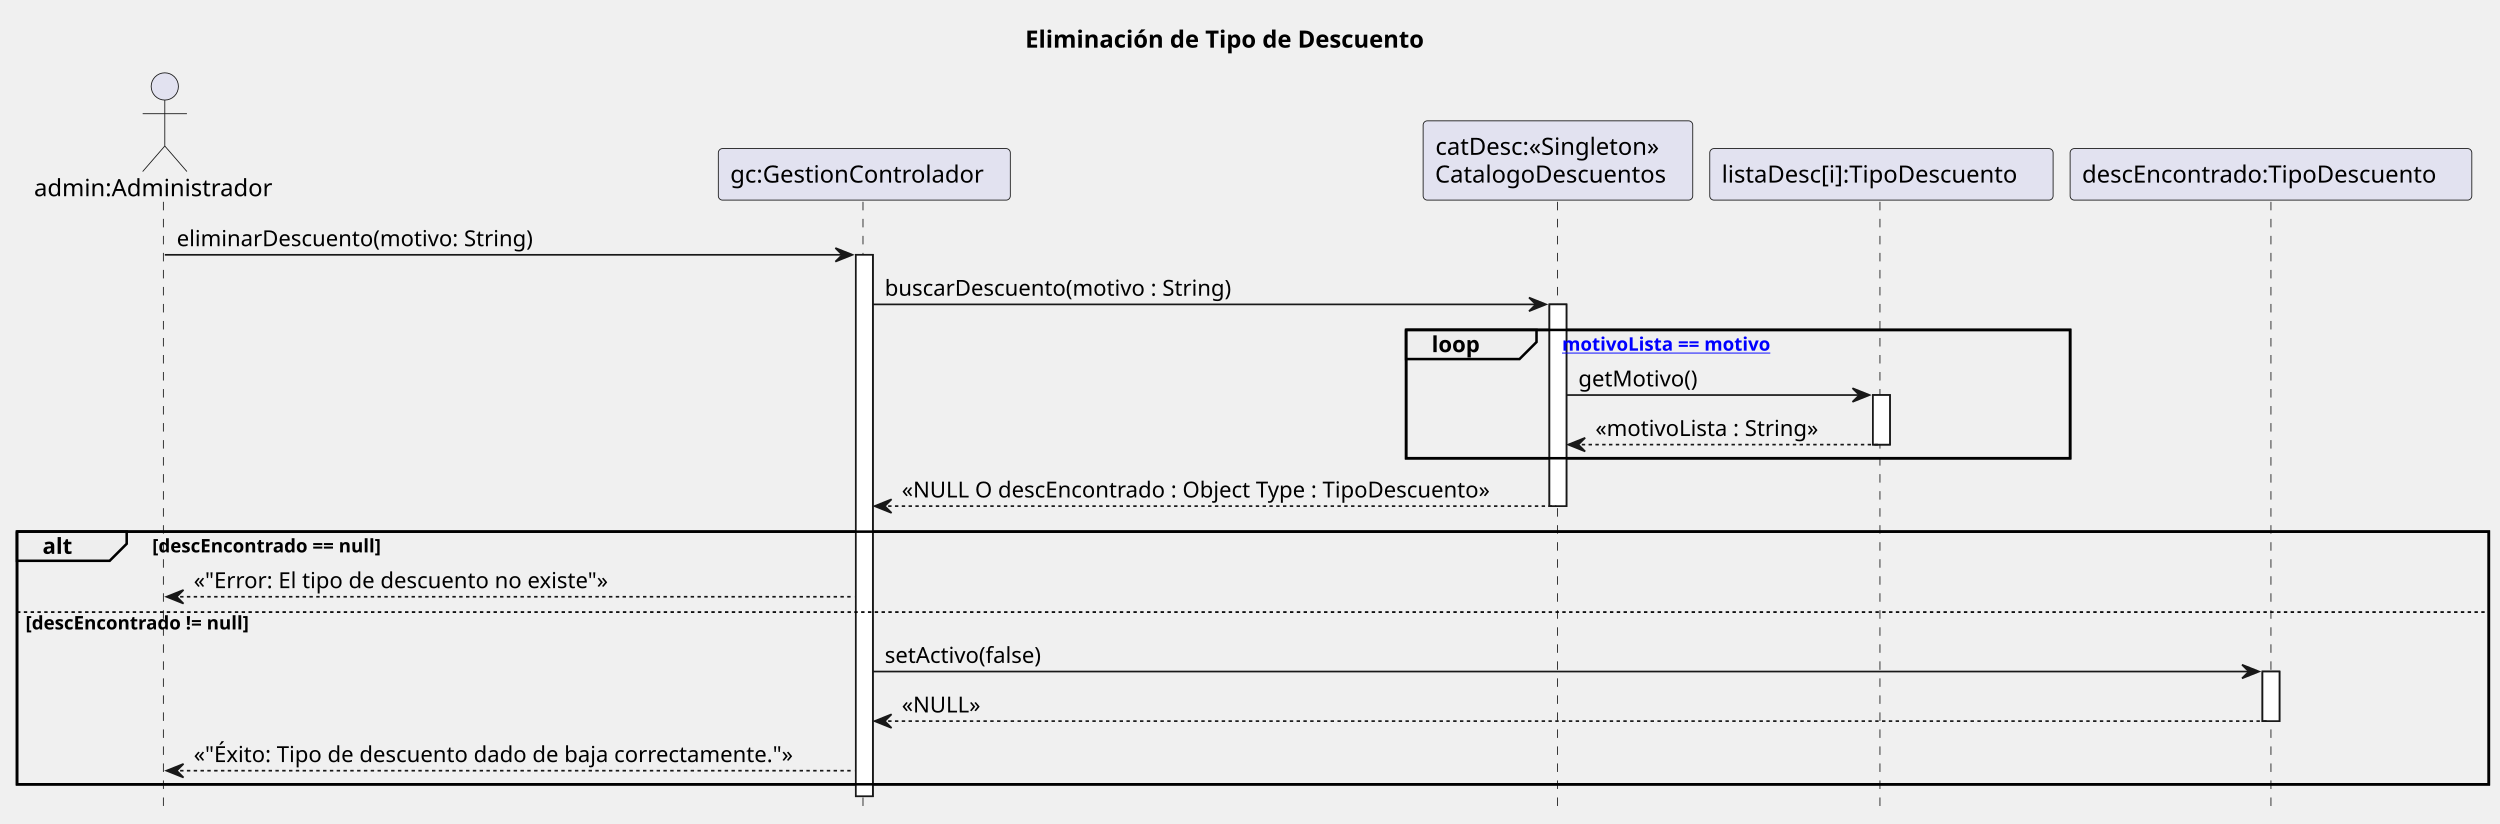
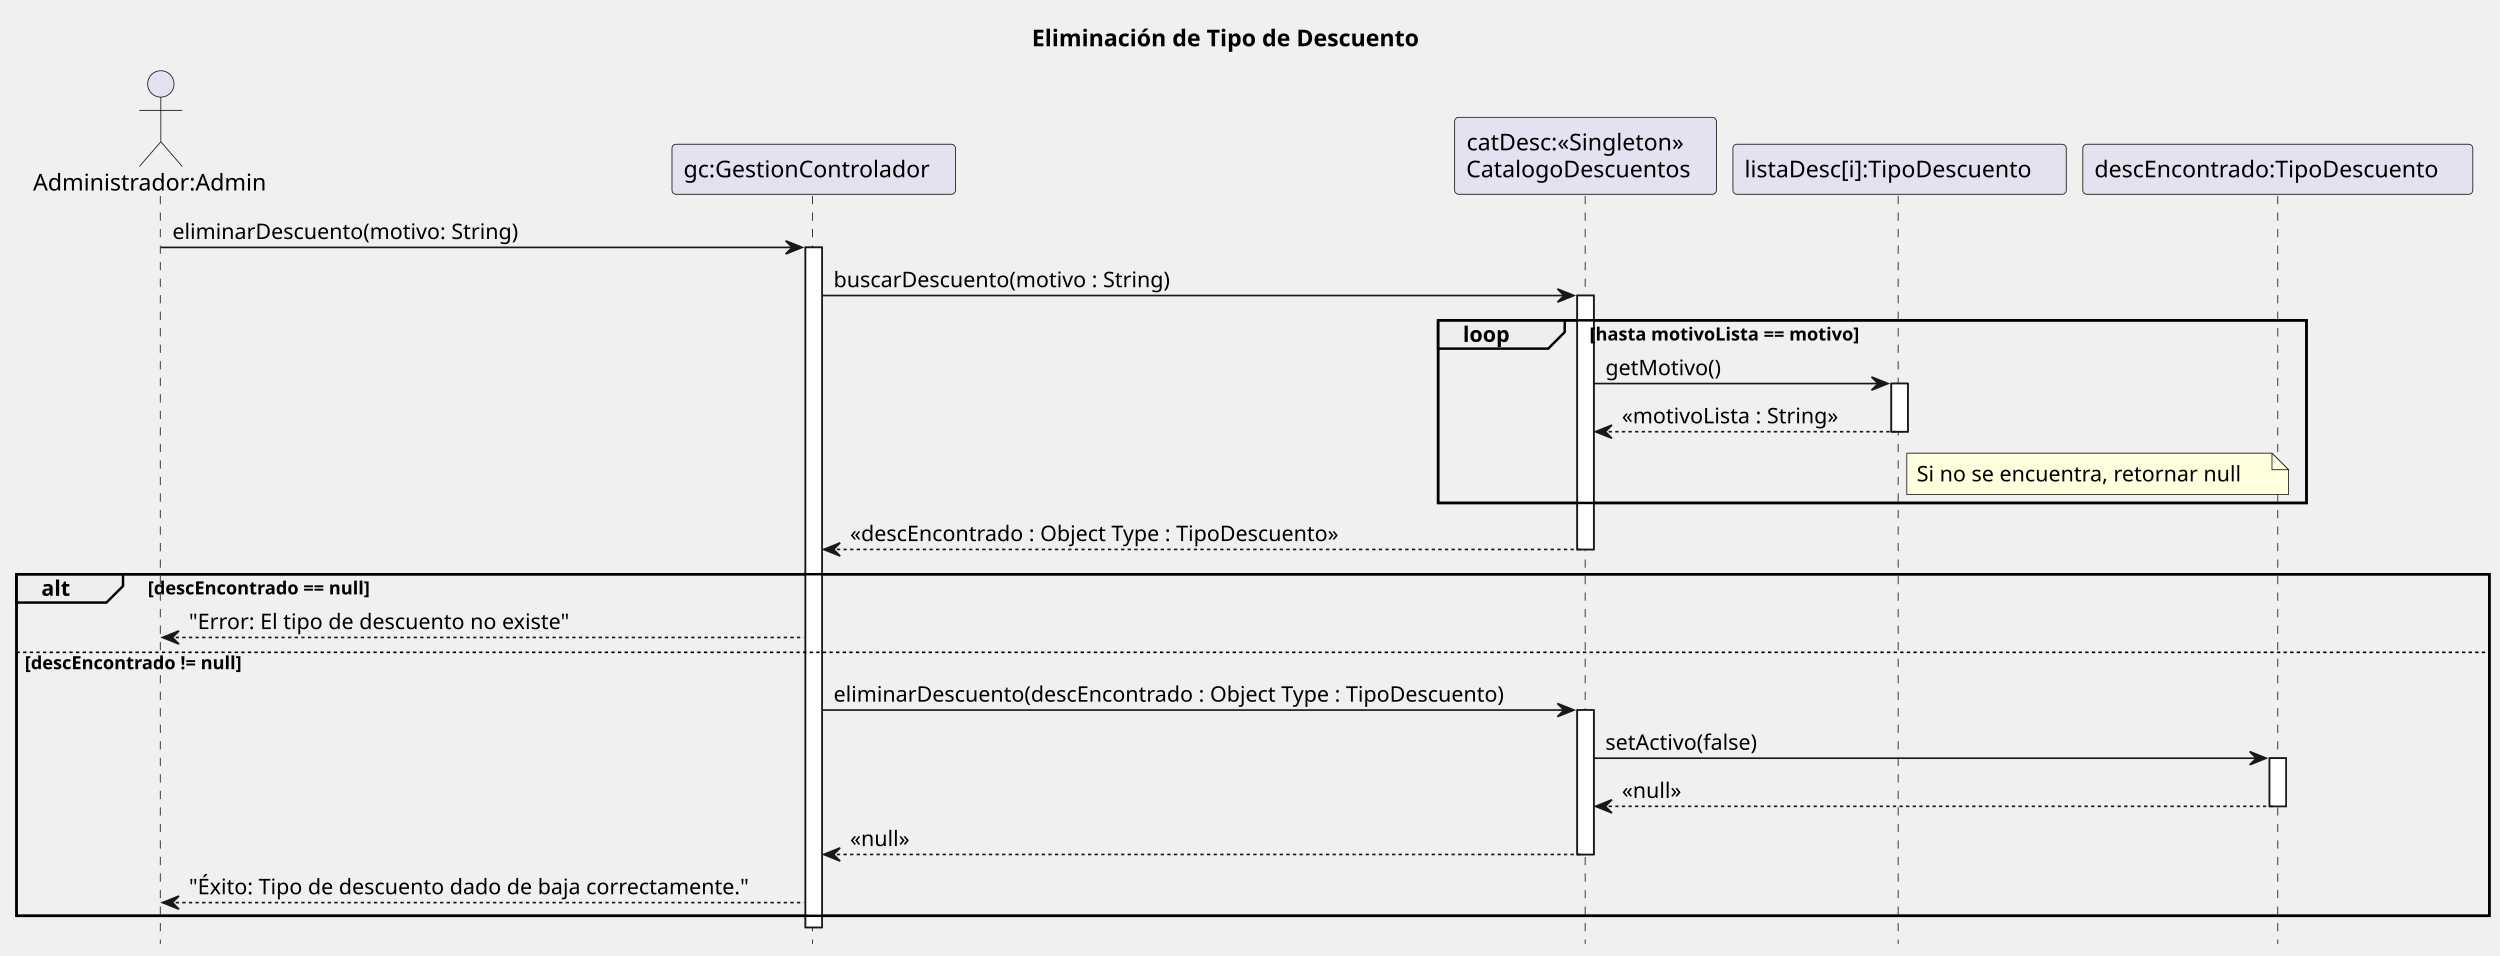
- <svg xmlns="http://www.w3.org/2000/svg" xmlns:xlink="http://www.w3.org/1999/xlink" contentStyleType="text/css" data-diagram-type="SEQUENCE" height="484px" preserveAspectRatio="none" style="width:1469px;height:484px;background:#FFFFFF;" version="1.1" viewBox="0 0 1469 484" width="1469px" zoomAndPan="magnify">
+ <svg xmlns="http://www.w3.org/2000/svg" contentStyleType="text/css" data-diagram-type="SEQUENCE" height="578px" preserveAspectRatio="none" style="width:1513px;height:578px;background:#FFFFFF;" version="1.1" viewBox="0 0 1513 578" width="1513px" zoomAndPan="magnify">
  <defs />
  <g>
-     <text fill="#000000" font-family="sans-serif" font-size="14" font-weight="bold" lengthAdjust="spacing" textLength="266.649" x="602.393" y="27.995">Eliminación de Tipo de Descuento</text>
+     <text fill="#000000" font-family="sans-serif" font-size="14" font-weight="bold" lengthAdjust="spacing" textLength="266.649" x="624.448" y="27.995">Eliminación de Tipo de Descuento</text>
    <g>
-       <rect fill="#FFFFFF" height="318.133" style="stroke:#181818;stroke-width:1;" width="10" x="502.878" y="149.727" />
+       <rect fill="#FFFFFF" height="411.531" style="stroke:#181818;stroke-width:1;" width="10" x="487.47" y="149.727" />
    </g>
    <g>
-       <rect fill="#FFFFFF" height="118.531" style="stroke:#181818;stroke-width:1;" width="10" x="910.444" y="178.859" />
+       <rect fill="#FFFFFF" height="153.664" style="stroke:#181818;stroke-width:1;" width="10" x="954.553" y="178.859" />
    </g>
    <g>
-       <rect fill="#FFFFFF" height="29.133" style="stroke:#181818;stroke-width:1;" width="10" x="1100.53" y="232.125" />
+       <rect fill="#FFFFFF" height="87.398" style="stroke:#181818;stroke-width:1;" width="10" x="954.553" y="429.727" />
    </g>
    <g>
-       <rect fill="#FFFFFF" height="29.133" style="stroke:#181818;stroke-width:1;" width="10" x="1329.42" y="394.594" />
+       <rect fill="#FFFFFF" height="29.133" style="stroke:#181818;stroke-width:1;" width="10" x="1144.639" y="232.125" />
    </g>
-     <rect fill="none" height="75.398" style="stroke:#000000;stroke-width:1.5;" width="390.172" x="826.232" y="193.859" />
-     <rect fill="none" height="148.469" style="stroke:#000000;stroke-width:1.5;" width="1452.436" x="10" y="312.391" />
+     <g>
+       <rect fill="#FFFFFF" height="29.133" style="stroke:#181818;stroke-width:1;" width="10" x="1373.529" y="458.859" />
+     </g>
+     <rect fill="none" height="110.531" style="stroke:#000000;stroke-width:1.5;" width="525.54" x="870.342" y="193.859" />
+     <rect fill="none" height="206.734" style="stroke:#000000;stroke-width:1.5;" width="1496.545" x="10" y="347.523" />
    <g class="participant-lifeline" data-entity-uid="part1" data-qualified-name="admin" id="part1-lifeline">
      <g>
-         <rect fill="#000000" fill-opacity="0" height="359.266" width="8" x="92.832" y="118.594" />
-         <line style="stroke:#181818;stroke-width:0.5;stroke-dasharray:5,5;" x1="96" x2="96" y1="118.594" y2="477.859" />
+         <rect fill="#000000" fill-opacity="0" height="452.664" width="8" x="93.331" y="118.594" />
+         <line style="stroke:#181818;stroke-width:0.5;stroke-dasharray:5,5;" x1="97" x2="97" y1="118.594" y2="571.258" />
      </g>
    </g>
    <g class="participant-lifeline" data-entity-uid="part2" data-qualified-name="ctrl" id="part2-lifeline">
      <g>
-         <rect fill="#000000" fill-opacity="0" height="359.266" width="8" x="503.878" y="118.594" />
-         <line style="stroke:#181818;stroke-width:0.5;stroke-dasharray:5,5;" x1="507.09" x2="507.09" y1="118.594" y2="477.859" />
+         <rect fill="#000000" fill-opacity="0" height="452.664" width="8" x="488.47" y="118.594" />
+         <line style="stroke:#181818;stroke-width:0.5;stroke-dasharray:5,5;" x1="491.682" x2="491.682" y1="118.594" y2="571.258" />
      </g>
    </g>
    <g class="participant-lifeline" data-entity-uid="part3" data-qualified-name="cat" id="part3-lifeline">
      <g>
-         <rect fill="#000000" fill-opacity="0" height="359.266" width="8" x="911.444" y="118.594" />
-         <line style="stroke:#181818;stroke-width:0.5;stroke-dasharray:5,5;" x1="915.232" x2="915.232" y1="118.594" y2="477.859" />
+         <rect fill="#000000" fill-opacity="0" height="452.664" width="8" x="955.553" y="118.594" />
+         <line style="stroke:#181818;stroke-width:0.5;stroke-dasharray:5,5;" x1="959.342" x2="959.342" y1="118.594" y2="571.258" />
      </g>
    </g>
    <g class="participant-lifeline" data-entity-uid="part4" data-qualified-name="listTD" id="part4-lifeline">
      <g>
-         <rect fill="#000000" fill-opacity="0" height="359.266" width="8" x="1101.53" y="118.594" />
-         <line style="stroke:#181818;stroke-width:0.5;stroke-dasharray:5,5;" x1="1104.655" x2="1104.655" y1="118.594" y2="477.859" />
+         <rect fill="#000000" fill-opacity="0" height="452.664" width="8" x="1145.639" y="118.594" />
+         <line style="stroke:#181818;stroke-width:0.5;stroke-dasharray:5,5;" x1="1148.765" x2="1148.765" y1="118.594" y2="571.258" />
      </g>
    </g>
    <g class="participant-lifeline" data-entity-uid="part5" data-qualified-name="td" id="part5-lifeline">
      <g>
-         <rect fill="#000000" fill-opacity="0" height="359.266" width="8" x="1330.42" y="118.594" />
-         <line style="stroke:#181818;stroke-width:0.5;stroke-dasharray:5,5;" x1="1334.404" x2="1334.404" y1="118.594" y2="477.859" />
+         <rect fill="#000000" fill-opacity="0" height="452.664" width="8" x="1374.529" y="118.594" />
+         <line style="stroke:#181818;stroke-width:0.5;stroke-dasharray:5,5;" x1="1378.514" x2="1378.514" y1="118.594" y2="571.258" />
      </g>
    </g>
    <g class="participant participant-head" data-entity-uid="part1" data-qualified-name="admin" id="part1-head">
-       <text fill="#000000" font-family="sans-serif" font-size="14" lengthAdjust="spacing" textLength="147.663" x="20" y="115.292">admin:Administrador</text>
-       <ellipse cx="96.832" cy="50.797" fill="#E2E2F0" rx="8" ry="8" style="stroke:#181818;stroke-width:0.5;" />
-       <path d="M96.832,58.797 L96.832,85.797 M83.832,66.797 L109.832,66.797 M96.832,85.797 L83.832,100.797 M96.832,85.797 L109.832,100.797" fill="none" style="stroke:#181818;stroke-width:0.5;" />
+       <text fill="#000000" font-family="sans-serif" font-size="14" lengthAdjust="spacing" textLength="148.661" x="20" y="115.292">Administrador:Admin</text>
+       <ellipse cx="97.331" cy="50.797" fill="#E2E2F0" rx="8" ry="8" style="stroke:#181818;stroke-width:0.5;" />
+       <path d="M97.331,58.797 L97.331,85.797 M84.331,66.797 L110.331,66.797 M97.331,85.797 L84.331,100.797 M97.331,85.797 L110.331,100.797" fill="none" style="stroke:#181818;stroke-width:0.5;" />
    </g>
    <g class="participant participant-head" data-entity-uid="part2" data-qualified-name="ctrl" id="part2-head">
-       <rect fill="#E2E2F0" height="30.297" rx="2.5" ry="2.5" style="stroke:#181818;stroke-width:0.5;" width="171.575" x="422.09" y="87.297" />
-       <text fill="#000000" font-family="sans-serif" font-size="14" lengthAdjust="spacing" textLength="157.575" x="429.09" y="107.292">gc:GestionControlador</text>
+       <rect fill="#E2E2F0" height="30.297" rx="2.5" ry="2.5" style="stroke:#181818;stroke-width:0.5;" width="171.575" x="406.682" y="87.297" />
+       <text fill="#000000" font-family="sans-serif" font-size="14" lengthAdjust="spacing" textLength="157.575" x="413.682" y="107.292">gc:GestionControlador</text>
    </g>
    <g class="participant participant-head" data-entity-uid="part3" data-qualified-name="cat" id="part3-head">
-       <rect fill="#E2E2F0" height="46.594" rx="2.5" ry="2.5" style="stroke:#181818;stroke-width:0.5;" width="158.423" x="836.232" y="71" />
-       <text fill="#000000" font-family="sans-serif" font-size="14" lengthAdjust="spacing" textLength="143.965" x="843.461" y="90.995">catDesc:«Singleton»</text>
-       <text fill="#000000" font-family="sans-serif" font-size="14" lengthAdjust="spacing" textLength="144.423" x="843.232" y="107.292">CatalogoDescuentos</text>
+       <rect fill="#E2E2F0" height="46.594" rx="2.5" ry="2.5" style="stroke:#181818;stroke-width:0.5;" width="158.423" x="880.342" y="71" />
+       <text fill="#000000" font-family="sans-serif" font-size="14" lengthAdjust="spacing" textLength="143.965" x="887.571" y="90.995">catDesc:«Singleton»</text>
+       <text fill="#000000" font-family="sans-serif" font-size="14" lengthAdjust="spacing" textLength="144.423" x="887.342" y="107.292">CatalogoDescuentos</text>
    </g>
    <g class="participant participant-head" data-entity-uid="part4" data-qualified-name="listTD" id="part4-head">
-       <rect fill="#E2E2F0" height="30.297" rx="2.5" ry="2.5" style="stroke:#181818;stroke-width:0.5;" width="201.749" x="1004.655" y="87.297" />
-       <text fill="#000000" font-family="sans-serif" font-size="14" lengthAdjust="spacing" textLength="187.749" x="1011.655" y="107.292">listaDesc[i]:TipoDescuento</text>
+       <rect fill="#E2E2F0" height="30.297" rx="2.5" ry="2.5" style="stroke:#181818;stroke-width:0.5;" width="201.749" x="1048.765" y="87.297" />
+       <text fill="#000000" font-family="sans-serif" font-size="14" lengthAdjust="spacing" textLength="187.749" x="1055.765" y="107.292">listaDesc[i]:TipoDescuento</text>
    </g>
    <g class="participant participant-head" data-entity-uid="part5" data-qualified-name="td" id="part5-head">
-       <rect fill="#E2E2F0" height="30.297" rx="2.5" ry="2.5" style="stroke:#181818;stroke-width:0.5;" width="236.031" x="1216.404" y="87.297" />
-       <text fill="#000000" font-family="sans-serif" font-size="14" lengthAdjust="spacing" textLength="222.031" x="1223.404" y="107.292">descEncontrado:TipoDescuento</text>
+       <rect fill="#E2E2F0" height="30.297" rx="2.5" ry="2.5" style="stroke:#181818;stroke-width:0.5;" width="236.031" x="1260.514" y="87.297" />
+       <text fill="#000000" font-family="sans-serif" font-size="14" lengthAdjust="spacing" textLength="222.031" x="1267.514" y="107.292">descEncontrado:TipoDescuento</text>
    </g>
    <g>
-       <rect fill="#FFFFFF" height="318.133" style="stroke:#181818;stroke-width:1;" width="10" x="502.878" y="149.727" />
+       <rect fill="#FFFFFF" height="411.531" style="stroke:#181818;stroke-width:1;" width="10" x="487.47" y="149.727" />
    </g>
    <g>
-       <rect fill="#FFFFFF" height="118.531" style="stroke:#181818;stroke-width:1;" width="10" x="910.444" y="178.859" />
+       <rect fill="#FFFFFF" height="153.664" style="stroke:#181818;stroke-width:1;" width="10" x="954.553" y="178.859" />
    </g>
    <g>
-       <rect fill="#FFFFFF" height="29.133" style="stroke:#181818;stroke-width:1;" width="10" x="1100.53" y="232.125" />
+       <rect fill="#FFFFFF" height="87.398" style="stroke:#181818;stroke-width:1;" width="10" x="954.553" y="429.727" />
    </g>
    <g>
-       <rect fill="#FFFFFF" height="29.133" style="stroke:#181818;stroke-width:1;" width="10" x="1329.42" y="394.594" />
+       <rect fill="#FFFFFF" height="29.133" style="stroke:#181818;stroke-width:1;" width="10" x="1144.639" y="232.125" />
+     </g>
+     <g>
+       <rect fill="#FFFFFF" height="29.133" style="stroke:#181818;stroke-width:1;" width="10" x="1373.529" y="458.859" />
    </g>
    <g class="message" data-entity-1="part1" data-entity-2="part2" id="msg1">
-       <polygon fill="#181818" points="490.878,145.727,500.878,149.727,490.878,153.727,494.878,149.727" style="stroke:#181818;stroke-width:1;" />
-       <line style="stroke:#181818;stroke-width:1;" x1="96.832" x2="496.878" y1="149.727" y2="149.727" />
-       <text fill="#000000" font-family="sans-serif" font-size="13" lengthAdjust="spacing" textLength="224.929" x="103.832" y="144.661">eliminarDescuento(motivo: String)</text>
+       <polygon fill="#181818" points="475.47,145.727,485.47,149.727,475.47,153.727,479.47,149.727" style="stroke:#181818;stroke-width:1;" />
+       <line style="stroke:#181818;stroke-width:1;" x1="97.331" x2="481.47" y1="149.727" y2="149.727" />
+       <text fill="#000000" font-family="sans-serif" font-size="13" lengthAdjust="spacing" textLength="224.929" x="104.331" y="144.661">eliminarDescuento(motivo: String)</text>
    </g>
    <g class="message" data-entity-1="part2" data-entity-2="part3" id="msg2">
-       <polygon fill="#181818" points="898.444,174.859,908.444,178.859,898.444,182.859,902.444,178.859" style="stroke:#181818;stroke-width:1;" />
-       <line style="stroke:#181818;stroke-width:1;" x1="512.878" x2="904.444" y1="178.859" y2="178.859" />
-       <text fill="#000000" font-family="sans-serif" font-size="13" lengthAdjust="spacing" textLength="219.737" x="519.878" y="173.793">buscarDescuento(motivo : String)</text>
+       <polygon fill="#181818" points="942.553,174.859,952.553,178.859,942.553,182.859,946.553,178.859" style="stroke:#181818;stroke-width:1;" />
+       <line style="stroke:#181818;stroke-width:1;" x1="497.47" x2="948.553" y1="178.859" y2="178.859" />
+       <text fill="#000000" font-family="sans-serif" font-size="13" lengthAdjust="spacing" textLength="219.737" x="504.47" y="173.793">buscarDescuento(motivo : String)</text>
    </g>
-     <path d="M826.232,193.859 L902.856,193.859 L902.856,200.992 L892.856,210.992 L826.232,210.992 L826.232,193.859" fill="#EEEEEE" style="stroke:#000000;stroke-width:1.5;" />
-     <rect fill="none" height="75.398" style="stroke:#000000;stroke-width:1.5;" width="390.172" x="826.232" y="193.859" />
-     <text fill="#000000" font-family="sans-serif" font-size="13" font-weight="bold" lengthAdjust="spacing" textLength="31.624" x="841.232" y="206.926">loop</text>
-     <a href="hasta" target="_top" title="hasta" xlink:actuate="onRequest" xlink:href="hasta" xlink:show="new" xlink:title="hasta" xlink:type="simple">
-       <text fill="#0000FF" font-family="sans-serif" font-size="11" font-weight="bold" lengthAdjust="spacing" text-decoration="underline" textLength="141.652" x="917.856" y="206.07">motivoLista == motivo</text>
-     </a>
+     <path d="M870.342,193.859 L946.966,193.859 L946.966,200.992 L936.966,210.992 L870.342,210.992 L870.342,193.859" fill="#EEEEEE" style="stroke:#000000;stroke-width:1.5;" />
+     <rect fill="none" height="110.531" style="stroke:#000000;stroke-width:1.5;" width="525.54" x="870.342" y="193.859" />
+     <text fill="#000000" font-family="sans-serif" font-size="13" font-weight="bold" lengthAdjust="spacing" textLength="31.624" x="885.342" y="206.926">loop</text>
+     <text fill="#000000" font-family="sans-serif" font-size="11" font-weight="bold" lengthAdjust="spacing" textLength="190.019" x="961.966" y="206.07">[hasta motivoLista == motivo]</text>
    <g class="message" data-entity-1="part3" data-entity-2="part4" id="msg3">
-       <polygon fill="#181818" points="1088.53,228.125,1098.53,232.125,1088.53,236.125,1092.53,232.125" style="stroke:#181818;stroke-width:1;" />
-       <line style="stroke:#181818;stroke-width:1;" x1="920.444" x2="1094.53" y1="232.125" y2="232.125" />
-       <text fill="#000000" font-family="sans-serif" font-size="13" lengthAdjust="spacing" textLength="75.017" x="927.444" y="227.059">getMotivo()</text>
+       <polygon fill="#181818" points="1132.639,228.125,1142.639,232.125,1132.639,236.125,1136.639,232.125" style="stroke:#181818;stroke-width:1;" />
+       <line style="stroke:#181818;stroke-width:1;" x1="964.553" x2="1138.639" y1="232.125" y2="232.125" />
+       <text fill="#000000" font-family="sans-serif" font-size="13" lengthAdjust="spacing" textLength="75.017" x="971.553" y="227.059">getMotivo()</text>
    </g>
    <g class="message" data-entity-1="part4" data-entity-2="part3" id="msg4">
-       <polygon fill="#181818" points="931.444,257.258,921.444,261.258,931.444,265.258,927.444,261.258" style="stroke:#181818;stroke-width:1;" />
-       <line style="stroke:#181818;stroke-width:1;stroke-dasharray:2,2;" x1="925.444" x2="1104.53" y1="261.258" y2="261.258" />
-       <text fill="#000000" font-family="sans-serif" font-size="13" lengthAdjust="spacing" textLength="143.013" x="937.444" y="256.192">«motivoLista : String»</text>
+       <polygon fill="#181818" points="975.553,257.258,965.553,261.258,975.553,265.258,971.553,261.258" style="stroke:#181818;stroke-width:1;" />
+       <line style="stroke:#181818;stroke-width:1;stroke-dasharray:2,2;" x1="969.553" x2="1148.639" y1="261.258" y2="261.258" />
+       <text fill="#000000" font-family="sans-serif" font-size="13" lengthAdjust="spacing" textLength="143.013" x="981.553" y="256.192">«motivoLista : String»</text>
    </g>
+     <path d="M1154,274.258 L1154,299.258 L1385,299.258 L1385,284.258 L1375,274.258 L1154,274.258" fill="#FEFFDD" style="stroke:#181818;stroke-width:0.5;" />
+     <path d="M1375,274.258 L1375,284.258 L1385,284.258 L1375,274.258" fill="#FEFFDD" style="stroke:#181818;stroke-width:0.5;" />
+     <text fill="#000000" font-family="sans-serif" font-size="13" lengthAdjust="spacing" textLength="210.882" x="1160" y="291.325">Si no se encuentra, retornar null</text>
    <g class="message" data-entity-1="part3" data-entity-2="part2" id="msg5">
-       <polygon fill="#181818" points="523.878,293.391,513.878,297.391,523.878,301.391,519.878,297.391" style="stroke:#181818;stroke-width:1;" />
-       <line style="stroke:#181818;stroke-width:1;stroke-dasharray:2,2;" x1="517.878" x2="914.444" y1="297.391" y2="297.391" />
-       <text fill="#000000" font-family="sans-serif" font-size="13" lengthAdjust="spacing" textLength="373.566" x="529.878" y="292.325">«NULL O descEncontrado : Object Type : TipoDescuento»</text>
+       <polygon fill="#181818" points="508.47,328.523,498.47,332.523,508.47,336.523,504.47,332.523" style="stroke:#181818;stroke-width:1;" />
+       <line style="stroke:#181818;stroke-width:1;stroke-dasharray:2,2;" x1="502.47" x2="958.553" y1="332.523" y2="332.523" />
+       <text fill="#000000" font-family="sans-serif" font-size="13" lengthAdjust="spacing" textLength="321.344" x="514.47" y="327.457">«descEncontrado : Object Type : TipoDescuento»</text>
    </g>
-     <path d="M10,312.391 L74.443,312.391 L74.443,319.523 L64.443,329.523 L10,329.523 L10,312.391" fill="#EEEEEE" style="stroke:#000000;stroke-width:1.5;" />
-     <rect fill="none" height="148.469" style="stroke:#000000;stroke-width:1.5;" width="1452.436" x="10" y="312.391" />
-     <text fill="#000000" font-family="sans-serif" font-size="13" font-weight="bold" lengthAdjust="spacing" textLength="19.443" x="25" y="325.457">alt</text>
-     <text fill="#000000" font-family="sans-serif" font-size="11" font-weight="bold" lengthAdjust="spacing" textLength="158.544" x="89.443" y="324.601">[descEncontrado == null]</text>
+     <path d="M10,347.523 L74.443,347.523 L74.443,354.656 L64.443,364.656 L10,364.656 L10,347.523" fill="#EEEEEE" style="stroke:#000000;stroke-width:1.5;" />
+     <rect fill="none" height="206.734" style="stroke:#000000;stroke-width:1.5;" width="1496.545" x="10" y="347.523" />
+     <text fill="#000000" font-family="sans-serif" font-size="13" font-weight="bold" lengthAdjust="spacing" textLength="19.443" x="25" y="360.59">alt</text>
+     <text fill="#000000" font-family="sans-serif" font-size="11" font-weight="bold" lengthAdjust="spacing" textLength="158.544" x="89.443" y="359.734">[descEncontrado == null]</text>
    <g class="message" data-entity-1="part2" data-entity-2="part1" id="msg6">
-       <polygon fill="#181818" points="107.832,346.656,97.832,350.656,107.832,354.656,103.832,350.656" style="stroke:#181818;stroke-width:1;" />
-       <line style="stroke:#181818;stroke-width:1;stroke-dasharray:2,2;" x1="101.832" x2="501.878" y1="350.656" y2="350.656" />
-       <text fill="#000000" font-family="sans-serif" font-size="13" lengthAdjust="spacing" textLength="265.294" x="113.832" y="345.59">«"Error: El tipo de descuento no existe"»</text>
+       <polygon fill="#181818" points="108.331,381.789,98.331,385.789,108.331,389.789,104.331,385.789" style="stroke:#181818;stroke-width:1;" />
+       <line style="stroke:#181818;stroke-width:1;stroke-dasharray:2,2;" x1="102.331" x2="486.47" y1="385.789" y2="385.789" />
+       <text fill="#000000" font-family="sans-serif" font-size="13" lengthAdjust="spacing" textLength="249.387" x="114.331" y="380.723">"Error: El tipo de descuento no existe"</text>
    </g>
-     <line style="stroke:#000000;stroke-width:1;stroke-dasharray:2,2;" x1="10" x2="1462.436" y1="359.656" y2="359.656" />
-     <text fill="#000000" font-family="sans-serif" font-size="11" font-weight="bold" lengthAdjust="spacing" textLength="154.344" x="15" y="369.867">[descEncontrado != null]</text>
-     <g class="message" data-entity-1="part2" data-entity-2="part5" id="msg7">
-       <polygon fill="#181818" points="1317.42,390.594,1327.42,394.594,1317.42,398.594,1321.42,394.594" style="stroke:#181818;stroke-width:1;" />
-       <line style="stroke:#181818;stroke-width:1;" x1="512.878" x2="1323.42" y1="394.594" y2="394.594" />
-       <text fill="#000000" font-family="sans-serif" font-size="13" lengthAdjust="spacing" textLength="101.334" x="519.878" y="389.528">setActivo(false)</text>
+     <line style="stroke:#000000;stroke-width:1;stroke-dasharray:2,2;" x1="10" x2="1506.545" y1="394.789" y2="394.789" />
+     <text fill="#000000" font-family="sans-serif" font-size="11" font-weight="bold" lengthAdjust="spacing" textLength="154.344" x="15" y="405">[descEncontrado != null]</text>
+     <g class="message" data-entity-1="part2" data-entity-2="part3" id="msg7">
+       <polygon fill="#181818" points="942.553,425.727,952.553,429.727,942.553,433.727,946.553,429.727" style="stroke:#181818;stroke-width:1;" />
+       <line style="stroke:#181818;stroke-width:1;" x1="497.47" x2="948.553" y1="429.727" y2="429.727" />
+       <text fill="#000000" font-family="sans-serif" font-size="13" lengthAdjust="spacing" textLength="438.084" x="504.47" y="424.661">eliminarDescuento(descEncontrado : Object Type : TipoDescuento)</text>
    </g>
-     <g class="message" data-entity-1="part5" data-entity-2="part2" id="msg8">
-       <polygon fill="#181818" points="523.878,419.727,513.878,423.727,523.878,427.727,519.878,423.727" style="stroke:#181818;stroke-width:1;" />
-       <line style="stroke:#181818;stroke-width:1;stroke-dasharray:2,2;" x1="517.878" x2="1333.42" y1="423.727" y2="423.727" />
-       <text fill="#000000" font-family="sans-serif" font-size="13" lengthAdjust="spacing" textLength="49.632" x="529.878" y="418.661">«NULL»</text>
+     <g class="message" data-entity-1="part3" data-entity-2="part5" id="msg8">
+       <polygon fill="#181818" points="1361.529,454.859,1371.529,458.859,1361.529,462.859,1365.529,458.859" style="stroke:#181818;stroke-width:1;" />
+       <line style="stroke:#181818;stroke-width:1;" x1="964.553" x2="1367.529" y1="458.859" y2="458.859" />
+       <text fill="#000000" font-family="sans-serif" font-size="13" lengthAdjust="spacing" textLength="101.334" x="971.553" y="453.793">setActivo(false)</text>
    </g>
-     <g class="message" data-entity-1="part2" data-entity-2="part1" id="msg9">
-       <polygon fill="#181818" points="107.832,448.859,97.832,452.859,107.832,456.859,103.832,452.859" style="stroke:#181818;stroke-width:1;" />
-       <line style="stroke:#181818;stroke-width:1;stroke-dasharray:2,2;" x1="101.832" x2="501.878" y1="452.859" y2="452.859" />
-       <text fill="#000000" font-family="sans-serif" font-size="13" lengthAdjust="spacing" textLength="382.046" x="113.832" y="447.793">«"Éxito: Tipo de descuento dado de baja correctamente."»</text>
+     <g class="message" data-entity-1="part5" data-entity-2="part3" id="msg9">
+       <polygon fill="#181818" points="975.553,483.992,965.553,487.992,975.553,491.992,971.553,487.992" style="stroke:#181818;stroke-width:1;" />
+       <line style="stroke:#181818;stroke-width:1;stroke-dasharray:2,2;" x1="969.553" x2="1377.529" y1="487.992" y2="487.992" />
+       <text fill="#000000" font-family="sans-serif" font-size="13" lengthAdjust="spacing" textLength="39.609" x="981.553" y="482.926">«null»</text>
+     </g>
+     <g class="message" data-entity-1="part3" data-entity-2="part2" id="msg10">
+       <polygon fill="#181818" points="508.47,513.125,498.47,517.125,508.47,521.125,504.47,517.125" style="stroke:#181818;stroke-width:1;" />
+       <line style="stroke:#181818;stroke-width:1;stroke-dasharray:2,2;" x1="502.47" x2="958.553" y1="517.125" y2="517.125" />
+       <text fill="#000000" font-family="sans-serif" font-size="13" lengthAdjust="spacing" textLength="39.609" x="514.47" y="512.059">«null»</text>
+     </g>
+     <g class="message" data-entity-1="part2" data-entity-2="part1" id="msg11">
+       <polygon fill="#181818" points="108.331,542.258,98.331,546.258,108.331,550.258,104.331,546.258" style="stroke:#181818;stroke-width:1;" />
+       <line style="stroke:#181818;stroke-width:1;stroke-dasharray:2,2;" x1="102.331" x2="486.47" y1="546.258" y2="546.258" />
+       <text fill="#000000" font-family="sans-serif" font-size="13" lengthAdjust="spacing" textLength="366.139" x="114.331" y="541.192">"Éxito: Tipo de descuento dado de baja correctamente."</text>
    </g>
  </g>
</svg>
